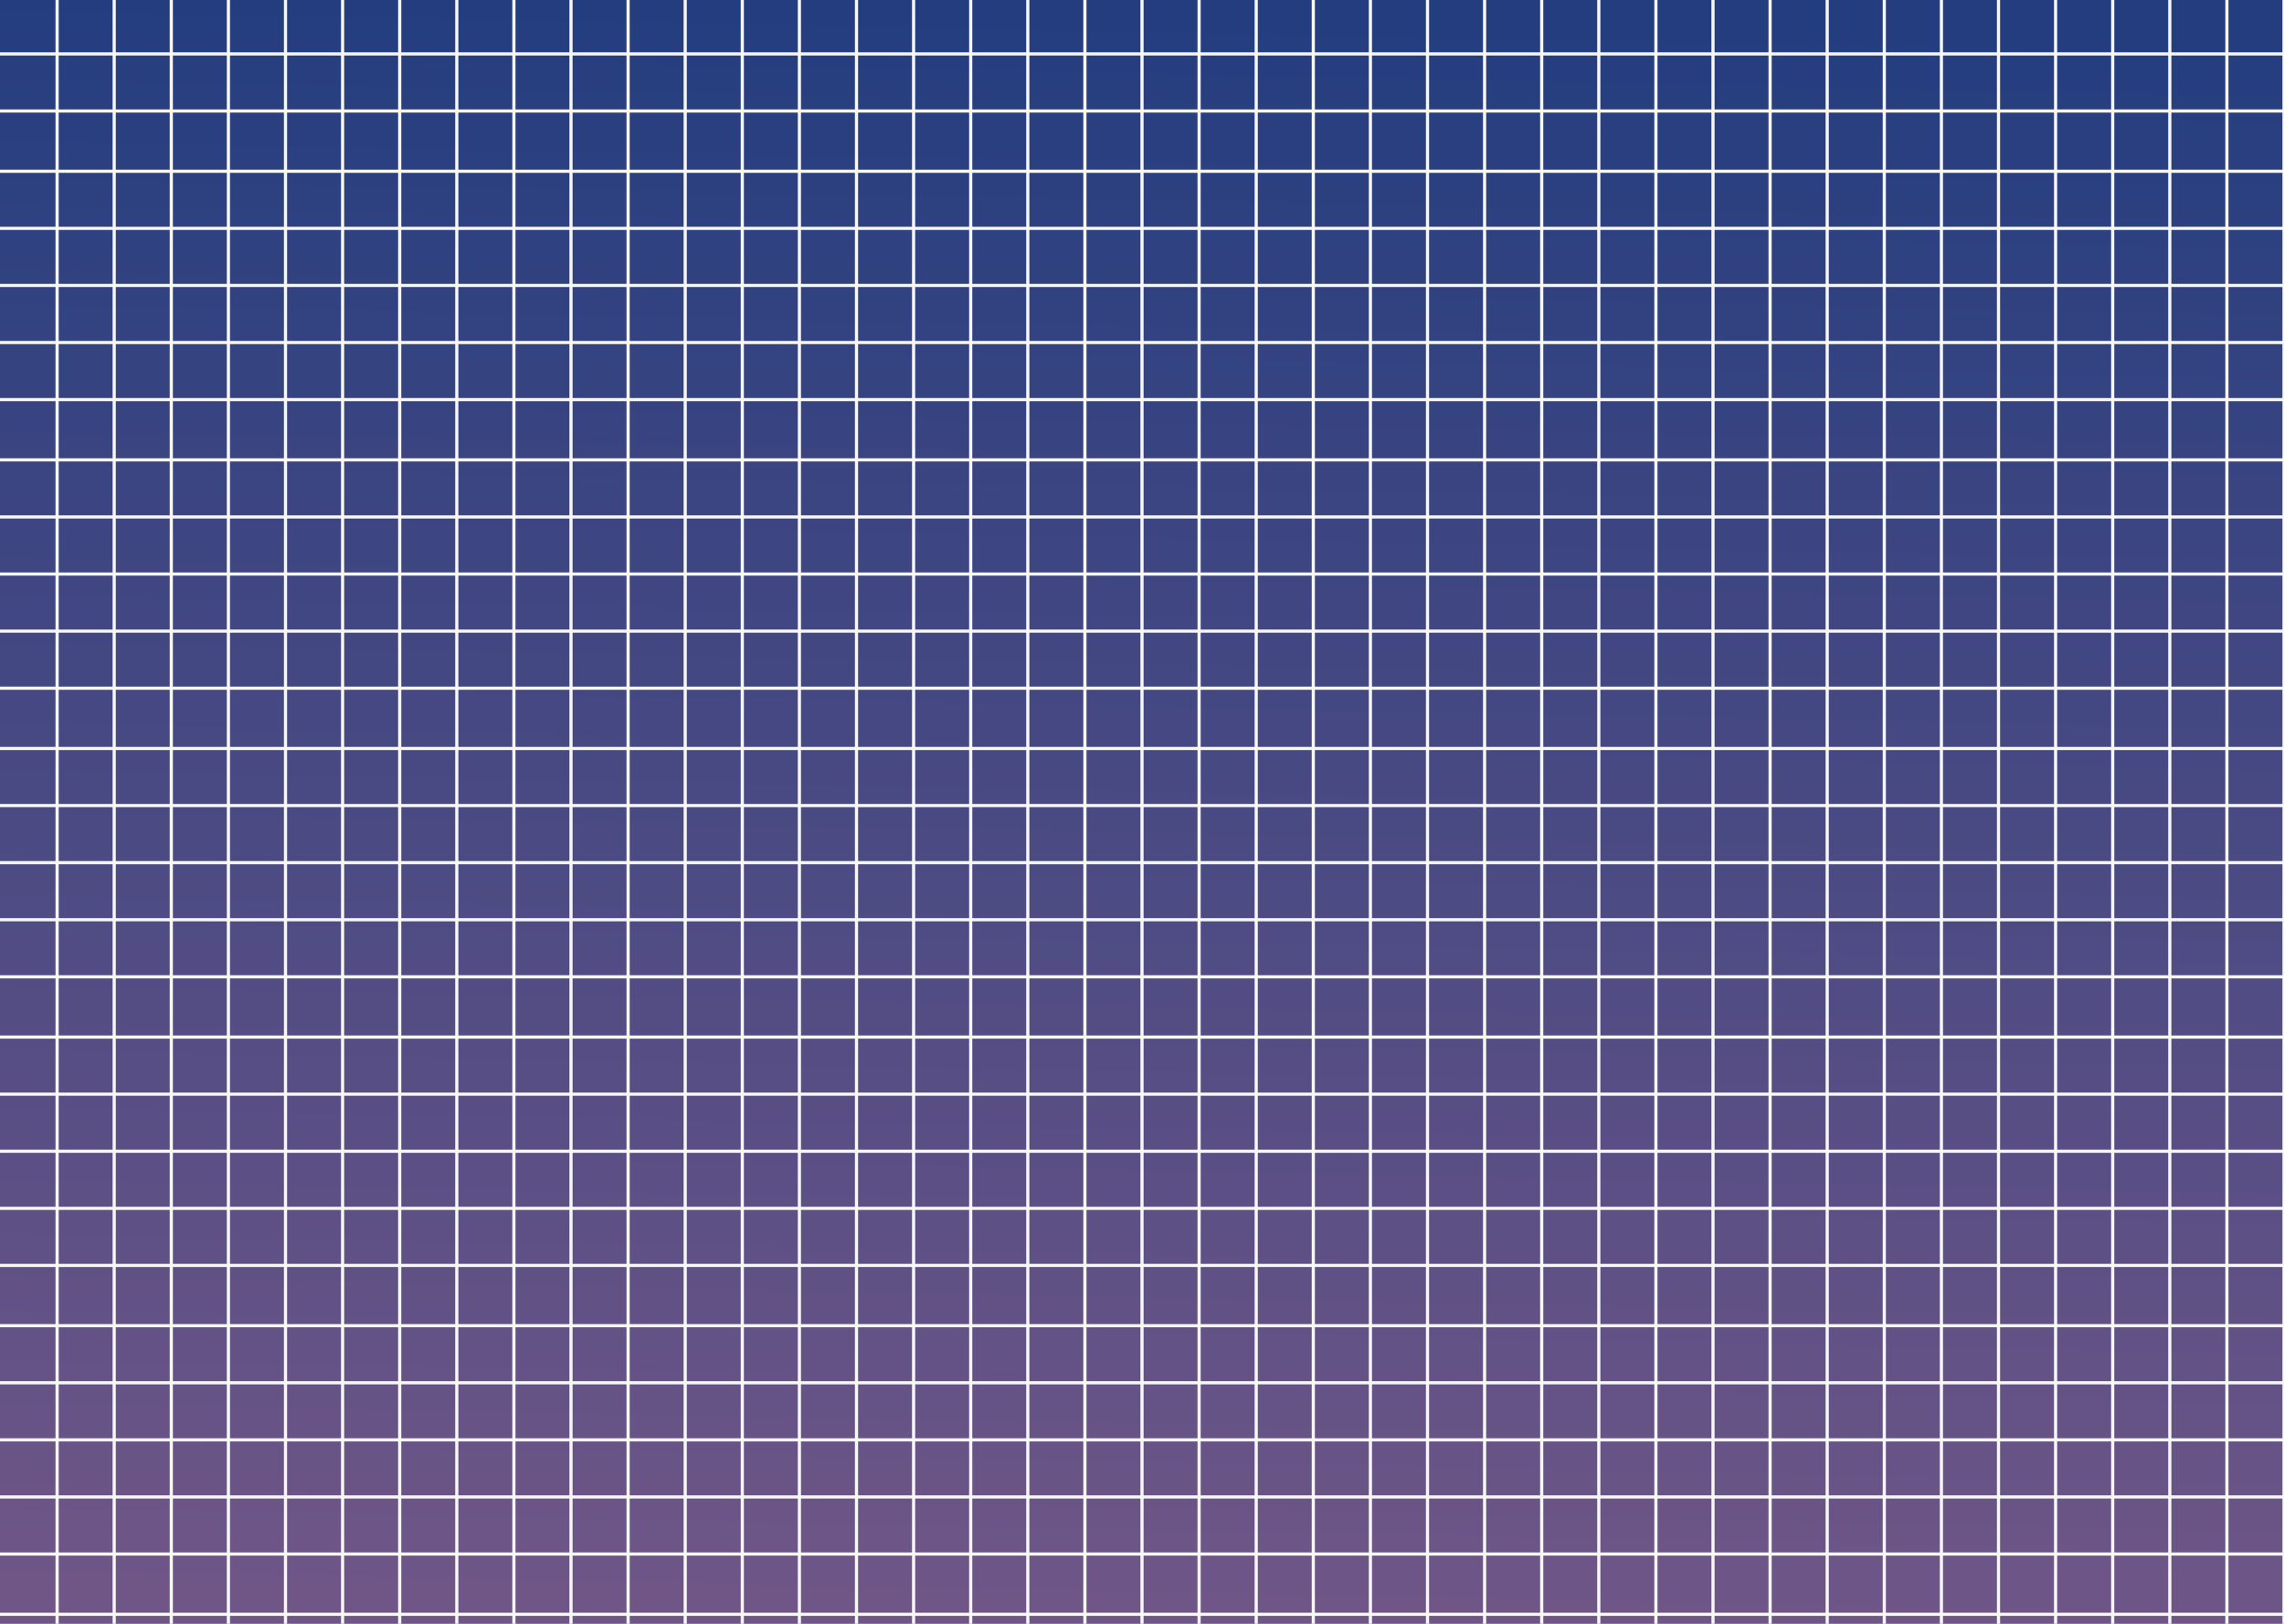
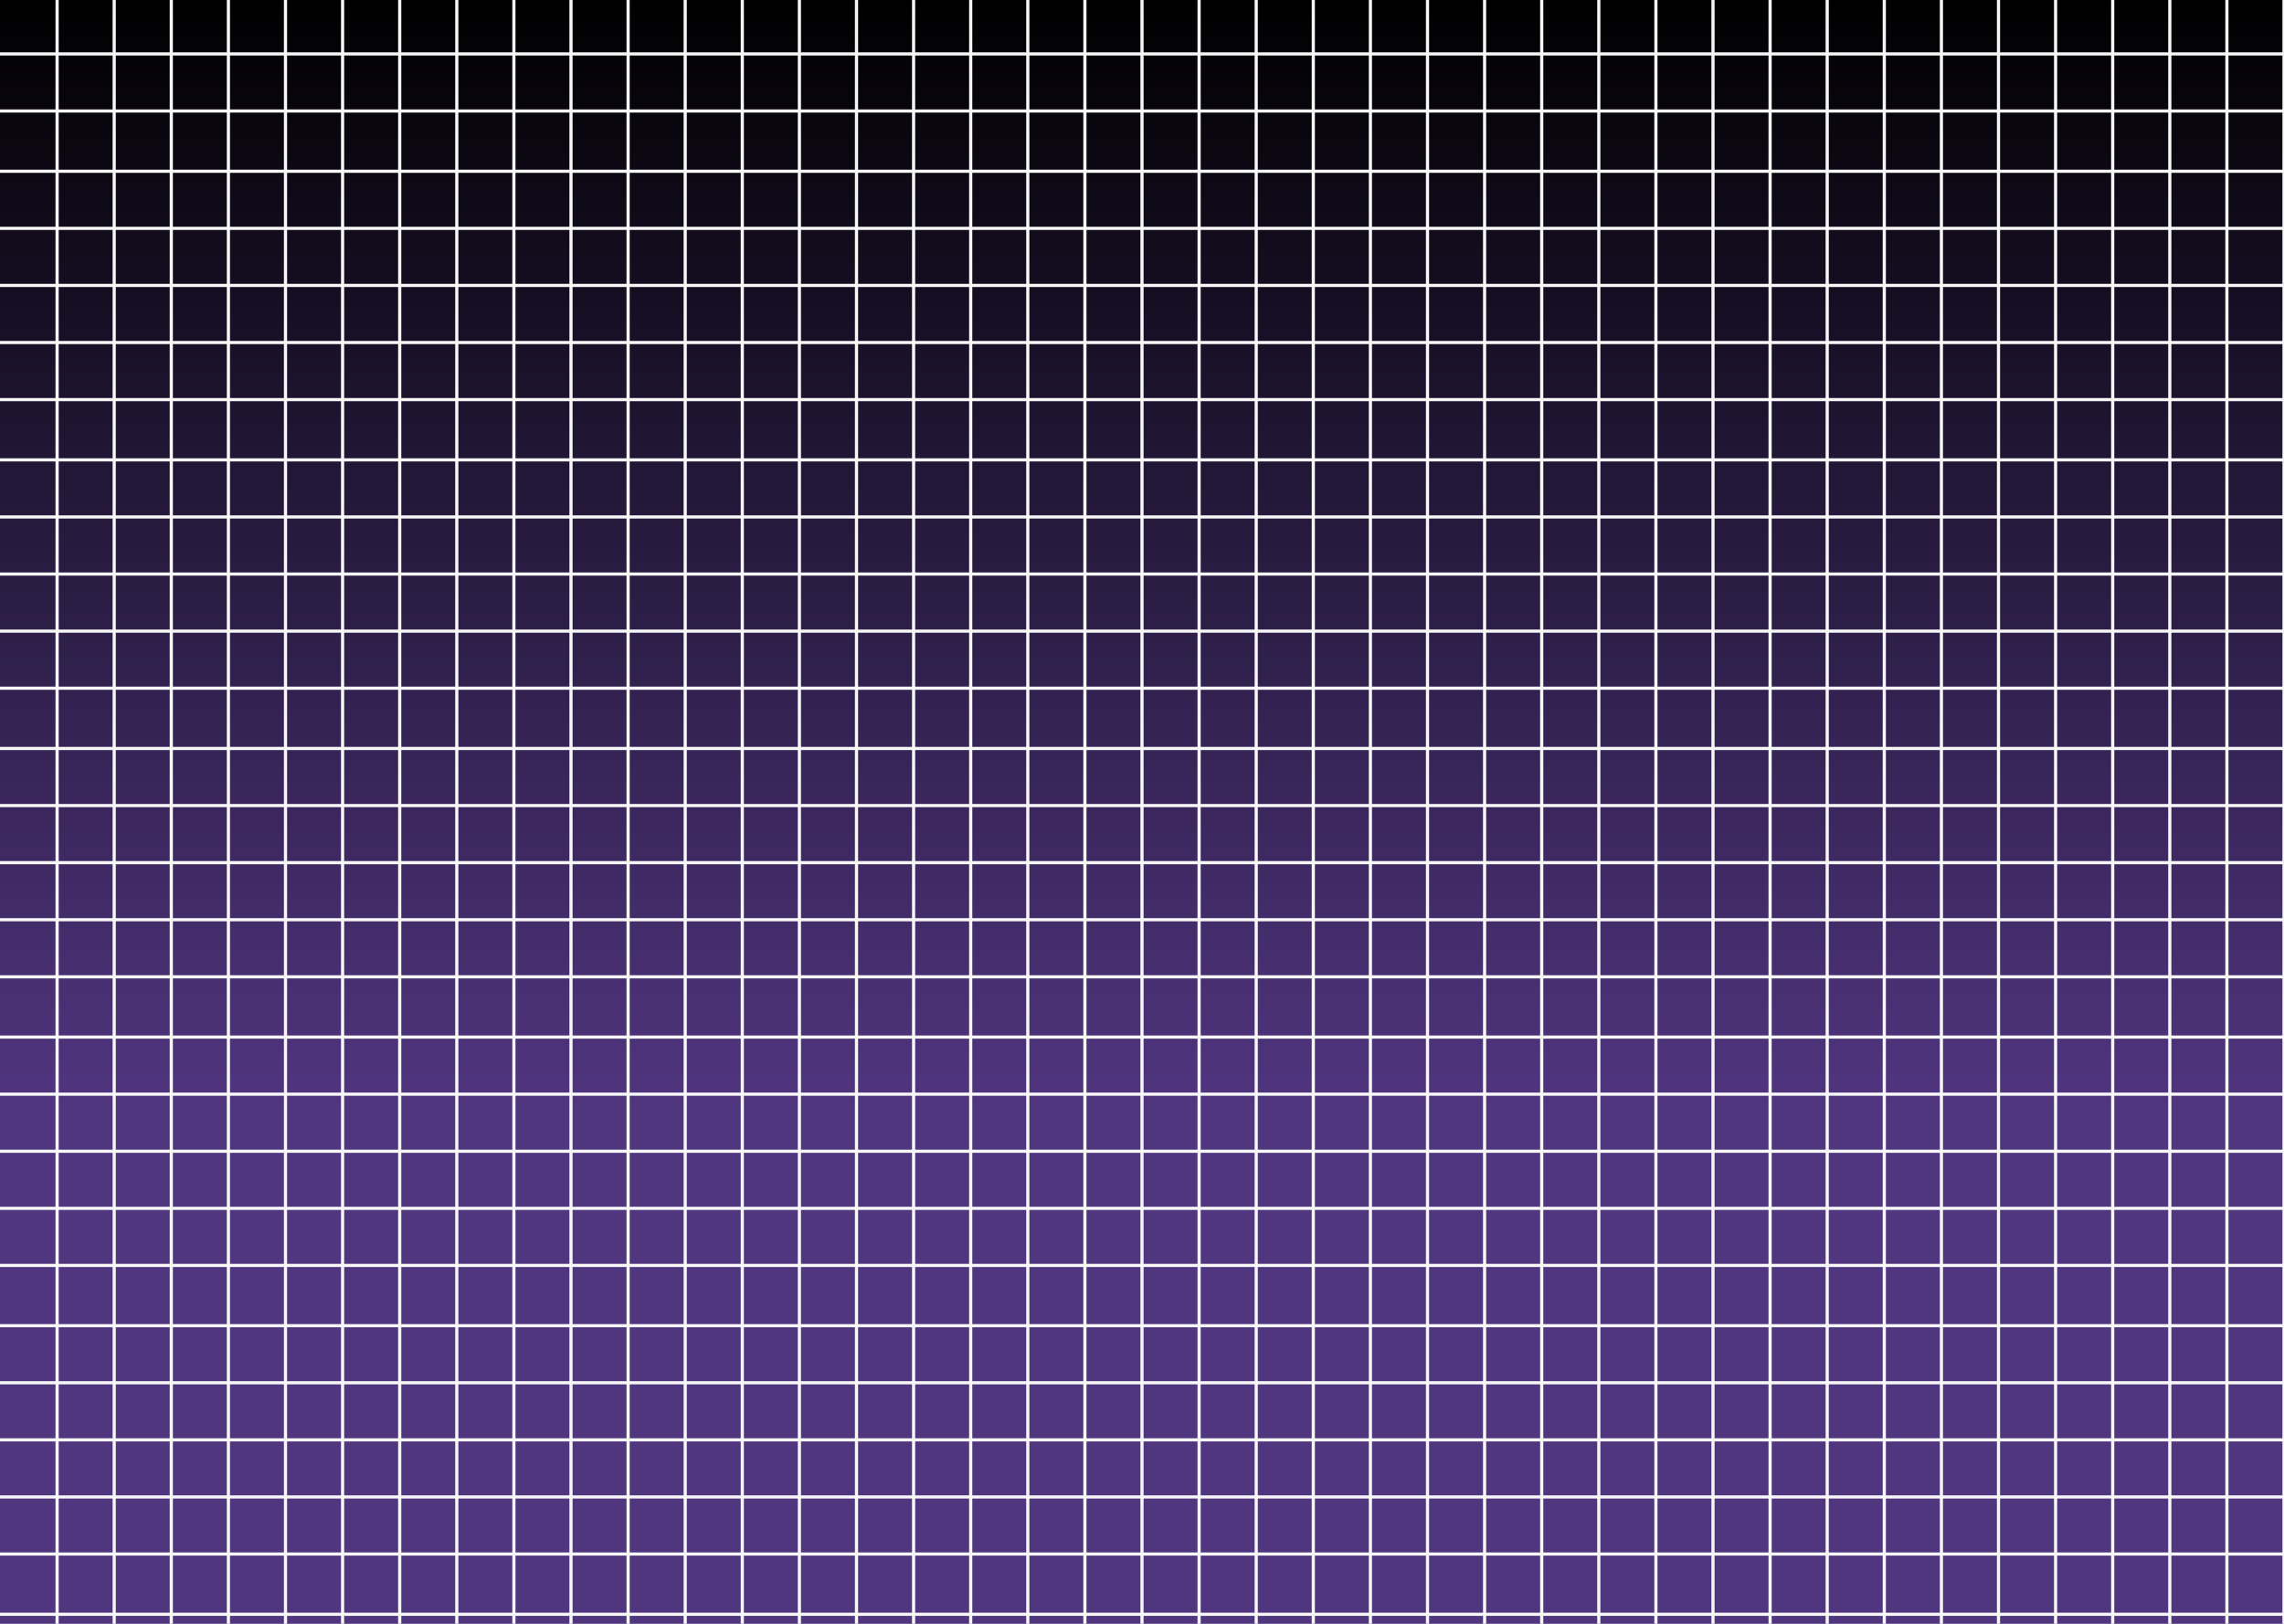
<svg xmlns="http://www.w3.org/2000/svg" width="1440" height="1024" viewBox="0 0 1440 1024" fill="none">
-   <rect width="1440" height="1024" fill="url(#paint0_linear_91_1492)" />
+   <rect width="1440" height="1024" fill="url(#paint0_linear_81_1478)" />
  <line x1="36" y1="4.37114e-08" x2="36" y2="1024" stroke="#F7F7F7" stroke-width="2" />
  <line x1="252" y1="4.37114e-08" x2="252" y2="1024" stroke="#F7F7F7" stroke-width="2" />
  <line x1="468" y1="4.37114e-08" x2="468" y2="1024" stroke="#F7F7F7" stroke-width="2" />
  <line x1="684" y1="4.37114e-08" x2="684" y2="1024" stroke="#F7F7F7" stroke-width="2" />
  <line x1="900" y1="4.37114e-08" x2="900" y2="1024" stroke="#F7F7F7" stroke-width="2" />
  <line x1="1116" y1="4.37114e-08" x2="1116" y2="1024" stroke="#F7F7F7" stroke-width="2" />
  <line x1="1332" y1="4.37114e-08" x2="1332" y2="1024" stroke="#F7F7F7" stroke-width="2" />
  <line x1="72" y1="4.37114e-08" x2="72" y2="1024" stroke="#F7F7F7" stroke-width="2" />
  <line x1="288" y1="4.37114e-08" x2="288" y2="1024" stroke="#F7F7F7" stroke-width="2" />
  <line x1="504" y1="4.37114e-08" x2="504" y2="1024" stroke="#F7F7F7" stroke-width="2" />
  <line x1="720" y1="4.37114e-08" x2="720" y2="1024" stroke="#F7F7F7" stroke-width="2" />
  <line x1="936" y1="4.37114e-08" x2="936" y2="1024" stroke="#F7F7F7" stroke-width="2" />
  <line x1="1152" y1="4.37114e-08" x2="1152" y2="1024" stroke="#F7F7F7" stroke-width="2" />
  <line x1="1368" y1="4.37114e-08" x2="1368" y2="1024" stroke="#F7F7F7" stroke-width="2" />
  <line x1="108" y1="4.37114e-08" x2="108" y2="1024" stroke="#F7F7F7" stroke-width="2" />
  <line x1="324" y1="4.37114e-08" x2="324" y2="1024" stroke="#F7F7F7" stroke-width="2" />
  <line x1="540" y1="4.37114e-08" x2="540" y2="1024" stroke="#F7F7F7" stroke-width="2" />
  <line x1="756" y1="4.37114e-08" x2="756" y2="1024" stroke="#F7F7F7" stroke-width="2" />
  <line x1="972" y1="4.37114e-08" x2="972" y2="1024" stroke="#F7F7F7" stroke-width="2" />
  <line x1="1188" y1="4.37114e-08" x2="1188" y2="1024" stroke="#F7F7F7" stroke-width="2" />
  <line x1="1404" y1="4.37114e-08" x2="1404" y2="1024" stroke="#F7F7F7" stroke-width="2" />
  <line x1="144" y1="4.37114e-08" x2="144" y2="1024" stroke="#F7F7F7" stroke-width="2" />
  <line x1="360" y1="4.37114e-08" x2="360" y2="1024" stroke="#F7F7F7" stroke-width="2" />
  <line x1="576" y1="4.37114e-08" x2="576" y2="1024" stroke="#F7F7F7" stroke-width="2" />
  <line x1="792" y1="4.37114e-08" x2="792" y2="1024" stroke="#F7F7F7" stroke-width="2" />
  <line x1="1008" y1="4.37114e-08" x2="1008" y2="1024" stroke="#F7F7F7" stroke-width="2" />
  <line x1="1224" y1="4.37114e-08" x2="1224" y2="1024" stroke="#F7F7F7" stroke-width="2" />
  <line x1="1440" y1="4.37114e-08" x2="1440" y2="1024" stroke="#F7F7F7" stroke-width="2" />
  <line x1="180" y1="4.37114e-08" x2="180" y2="1024" stroke="#F7F7F7" stroke-width="2" />
  <line x1="396" y1="4.37114e-08" x2="396" y2="1024" stroke="#F7F7F7" stroke-width="2" />
  <line x1="612" y1="4.37114e-08" x2="612" y2="1024" stroke="#F7F7F7" stroke-width="2" />
  <line x1="828" y1="4.37114e-08" x2="828" y2="1024" stroke="#F7F7F7" stroke-width="2" />
  <line x1="1044" y1="4.37114e-08" x2="1044" y2="1024" stroke="#F7F7F7" stroke-width="2" />
  <line x1="1260" y1="4.37114e-08" x2="1260" y2="1024" stroke="#F7F7F7" stroke-width="2" />
  <line x1="216" y1="4.37114e-08" x2="216" y2="1024" stroke="#F7F7F7" stroke-width="2" />
  <line x1="432" y1="4.37114e-08" x2="432" y2="1024" stroke="#F7F7F7" stroke-width="2" />
  <line x1="648" y1="4.37114e-08" x2="648" y2="1024" stroke="#F7F7F7" stroke-width="2" />
  <line x1="864" y1="4.37114e-08" x2="864" y2="1024" stroke="#F7F7F7" stroke-width="2" />
  <line x1="1080" y1="4.37114e-08" x2="1080" y2="1024" stroke="#F7F7F7" stroke-width="2" />
  <line x1="1296" y1="4.37114e-08" x2="1296" y2="1024" stroke="#F7F7F7" stroke-width="2" />
  <line y1="34" x2="1440" y2="34" stroke="#F7F7F7" stroke-width="2" />
  <line y1="216" x2="1440" y2="216" stroke="#F7F7F7" stroke-width="2" />
  <line y1="398" x2="1440" y2="398" stroke="#F7F7F7" stroke-width="2" />
  <line y1="580" x2="1440" y2="580" stroke="#F7F7F7" stroke-width="2" />
  <line y1="762" x2="1440" y2="762" stroke="#F7F7F7" stroke-width="2" />
  <line y1="944" x2="1440" y2="944" stroke="#F7F7F7" stroke-width="2" />
  <line y1="70" x2="1440" y2="70" stroke="#F7F7F7" stroke-width="2" />
  <line y1="252" x2="1440" y2="252" stroke="#F7F7F7" stroke-width="2" />
  <line y1="434" x2="1440" y2="434" stroke="#F7F7F7" stroke-width="2" />
  <line y1="616" x2="1440" y2="616" stroke="#F7F7F7" stroke-width="2" />
  <line y1="798" x2="1440" y2="798" stroke="#F7F7F7" stroke-width="2" />
  <line y1="980" x2="1440" y2="980" stroke="#F7F7F7" stroke-width="2" />
  <line y1="108" x2="1440" y2="108" stroke="#F7F7F7" stroke-width="2" />
  <line y1="290" x2="1440" y2="290" stroke="#F7F7F7" stroke-width="2" />
  <line y1="472" x2="1440" y2="472" stroke="#F7F7F7" stroke-width="2" />
  <line y1="654" x2="1440" y2="654" stroke="#F7F7F7" stroke-width="2" />
  <line y1="836" x2="1440" y2="836" stroke="#F7F7F7" stroke-width="2" />
  <line y1="1018" x2="1440" y2="1018" stroke="#F7F7F7" stroke-width="2" />
  <line y1="144" x2="1440" y2="144" stroke="#F7F7F7" stroke-width="2" />
  <line y1="326" x2="1440" y2="326" stroke="#F7F7F7" stroke-width="2" />
  <line y1="508" x2="1440" y2="508" stroke="#F7F7F7" stroke-width="2" />
  <line y1="690" x2="1440" y2="690" stroke="#F7F7F7" stroke-width="2" />
  <line y1="872" x2="1440" y2="872" stroke="#F7F7F7" stroke-width="2" />
  <line y1="180" x2="1440" y2="180" stroke="#F7F7F7" stroke-width="2" />
  <line y1="362" x2="1440" y2="362" stroke="#F7F7F7" stroke-width="2" />
  <line y1="544" x2="1440" y2="544" stroke="#F7F7F7" stroke-width="2" />
  <line y1="726" x2="1440" y2="726" stroke="#F7F7F7" stroke-width="2" />
  <line y1="908" x2="1440" y2="908" stroke="#F7F7F7" stroke-width="2" />
  <defs>
-     <linearGradient id="paint0_linear_91_1492" x1="720" y1="9.53674e-07" x2="700" y2="1024" gradientUnits="userSpaceOnUse">
-       <stop stop-color="#233D7F" />
-       <stop offset="1" stop-color="#705687" />
+     <linearGradient id="paint0_linear_81_1478" x1="720" y1="0" x2="720" y2="697" gradientUnits="userSpaceOnUse">
+       <stop />
+       <stop offset="1" stop-color="#50357F" />
    </linearGradient>
  </defs>
</svg>
